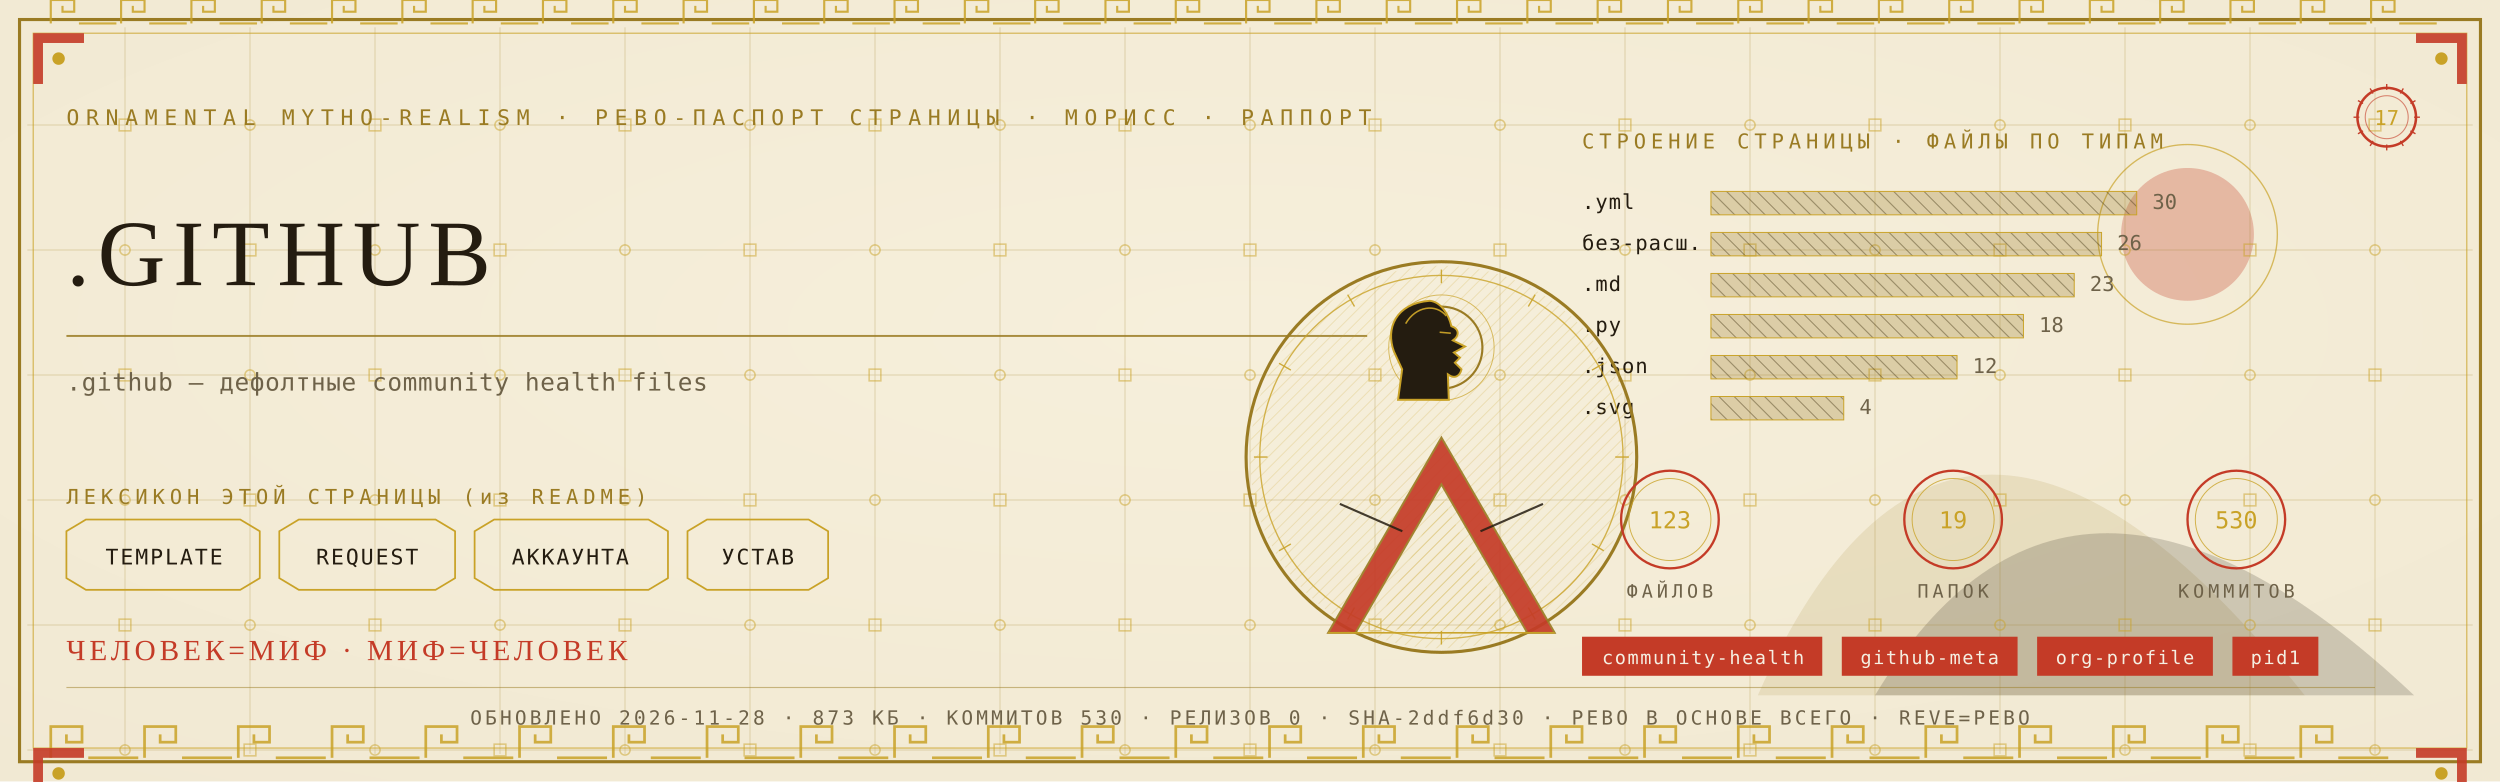
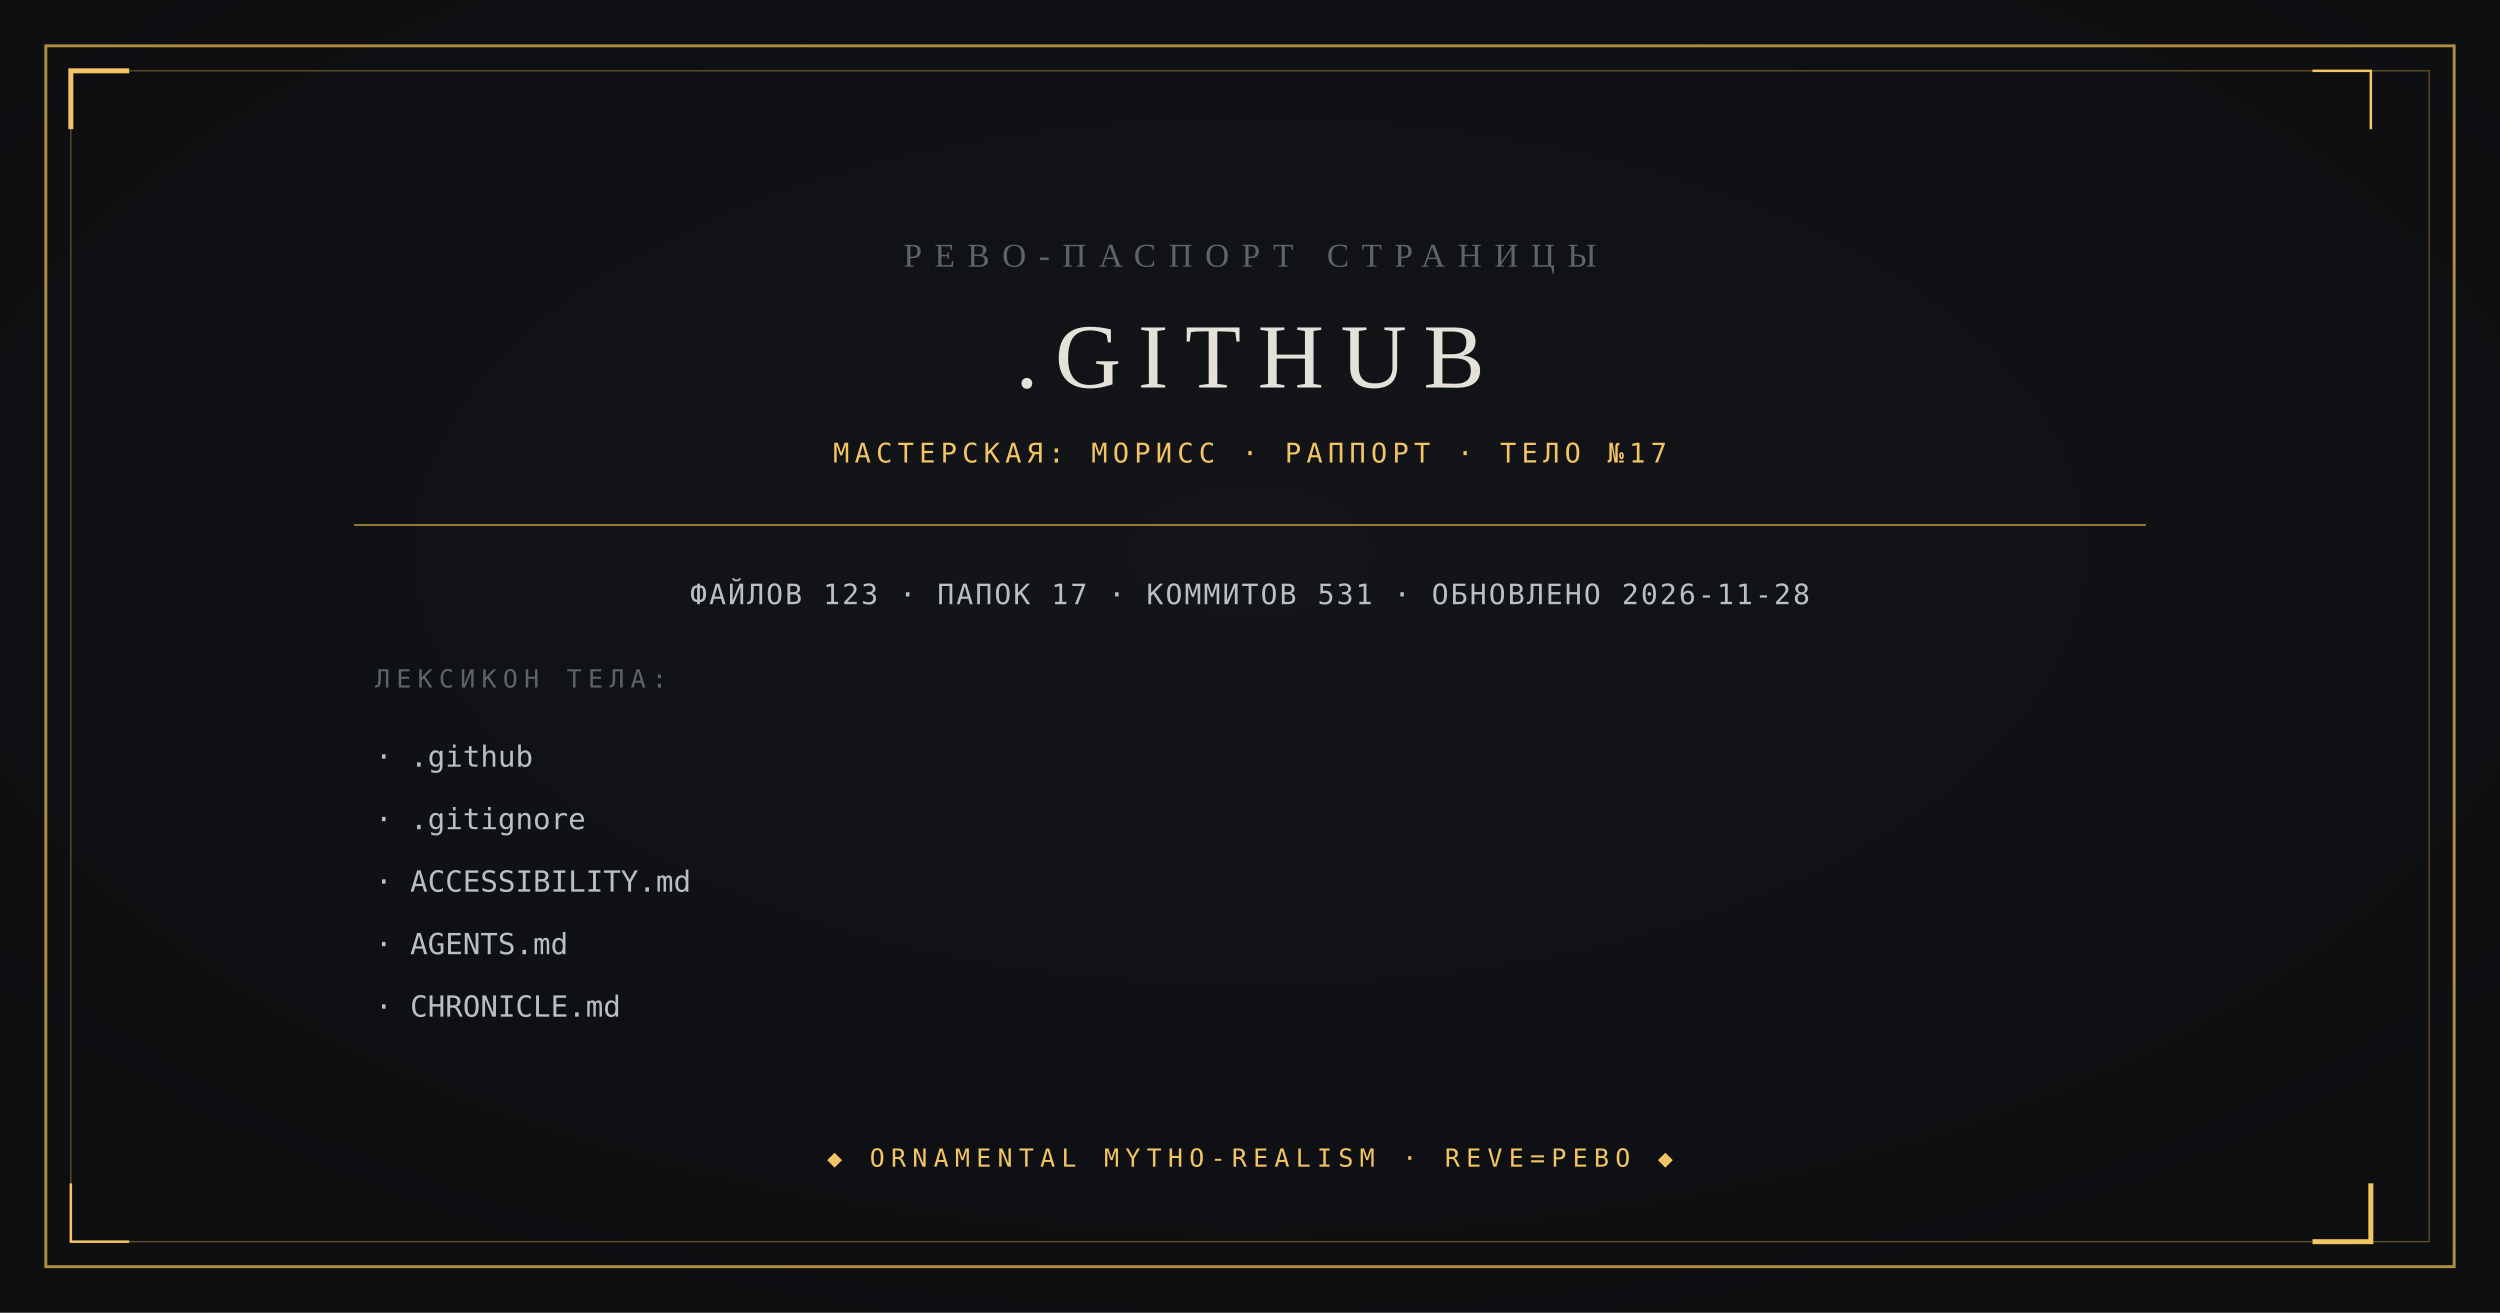
- <svg xmlns="http://www.w3.org/2000/svg" viewBox="0 0 1280 400" width="1280" height="400">
-   <defs>
-     <radialGradient id="rp17" cx="0.5" cy="0.42" r="1.1">
-       <stop offset="0" stop-color="#F6EFDC" />
-       <stop offset="1" stop-color="#EFE6CF" />
-     </radialGradient>
-     <pattern id="hatchm" width="4.2" height="4.2" patternUnits="userSpaceOnUse" patternTransform="rotate(45)">
-       <rect width="4.2" height="4.2" fill="none" />
-       <line x1="0" y1="0" x2="0" y2="4.2" stroke="#C9A227" stroke-width="0.5" />
-     </pattern>
-     <pattern id="hatchv" width="5.5" height="5.5" patternUnits="userSpaceOnUse" patternTransform="rotate(-45)">
-       <rect width="5.5" height="5.5" fill="none" />
-       <line x1="0" y1="0" x2="0" y2="5.5" stroke="#241C10" stroke-width="0.5" />
-     </pattern>
-   </defs>
-   <rect width="1280" height="400" fill="#EFE6CF" />
-   <rect width="1280" height="400" fill="url(#rp17)" opacity="0.94" />
-   <path d="M 900 356 Q 1000 130 1180 356 Z" fill="#9A7B23" opacity="0.14" />
-   <path d="M 960 356 Q 1060 190 1236 356 Z" fill="#241C10" opacity="0.18" />
-   <circle cx="1120" cy="120" r="34" fill="#C43B27" opacity="0.30" />
-   <circle cx="1120" cy="120" r="46" fill="none" stroke="#C9A227" stroke-width="0.7" opacity="0.7" />
-   <g stroke="#9A7B23" stroke-width="0.45" opacity="0.30">
-     <line x1="64" y1="14" x2="64" y2="386" />
-     <line x1="128" y1="14" x2="128" y2="386" />
-     <line x1="192" y1="14" x2="192" y2="386" />
-     <line x1="256" y1="14" x2="256" y2="386" />
-     <line x1="320" y1="14" x2="320" y2="386" />
-     <line x1="384" y1="14" x2="384" y2="386" />
-     <line x1="448" y1="14" x2="448" y2="386" />
-     <line x1="512" y1="14" x2="512" y2="386" />
-     <line x1="576" y1="14" x2="576" y2="386" />
-     <line x1="640" y1="14" x2="640" y2="386" />
-     <line x1="704" y1="14" x2="704" y2="386" />
-     <line x1="768" y1="14" x2="768" y2="386" />
-     <line x1="832" y1="14" x2="832" y2="386" />
-     <line x1="896" y1="14" x2="896" y2="386" />
-     <line x1="960" y1="14" x2="960" y2="386" />
-     <line x1="1024" y1="14" x2="1024" y2="386" />
-     <line x1="1088" y1="14" x2="1088" y2="386" />
-     <line x1="1152" y1="14" x2="1152" y2="386" />
-     <line x1="1216" y1="14" x2="1216" y2="386" />
-     <line x1="14" y1="64" x2="1266" y2="64" />
-     <line x1="14" y1="128" x2="1266" y2="128" />
-     <line x1="14" y1="192" x2="1266" y2="192" />
-     <line x1="14" y1="256" x2="1266" y2="256" />
-     <line x1="14" y1="320" x2="1266" y2="320" />
-     <line x1="14" y1="384" x2="1266" y2="384" />
-   </g>
-   <g fill="none" stroke="#C9A227" stroke-width="0.8" opacity="0.5">
-     <rect x="61" y="61" width="6" height="6" />
-     <circle cx="64" cy="128" r="2.6" />
-     <rect x="61" y="189" width="6" height="6" />
-     <circle cx="64" cy="256" r="2.6" />
-     <rect x="61" y="317" width="6" height="6" />
-     <circle cx="64" cy="384" r="2.6" />
-     <circle cx="128" cy="64" r="2.6" />
-     <rect x="125" y="125" width="6" height="6" />
-     <circle cx="128" cy="192" r="2.6" />
-     <rect x="125" y="253" width="6" height="6" />
-     <circle cx="128" cy="320" r="2.6" />
-     <rect x="125" y="381" width="6" height="6" />
-     <rect x="189" y="61" width="6" height="6" />
-     <circle cx="192" cy="128" r="2.6" />
-     <rect x="189" y="189" width="6" height="6" />
-     <circle cx="192" cy="256" r="2.6" />
-     <rect x="189" y="317" width="6" height="6" />
-     <circle cx="192" cy="384" r="2.6" />
-     <circle cx="256" cy="64" r="2.6" />
-     <rect x="253" y="125" width="6" height="6" />
-     <circle cx="256" cy="192" r="2.6" />
-     <rect x="253" y="253" width="6" height="6" />
-     <circle cx="256" cy="320" r="2.6" />
-     <rect x="253" y="381" width="6" height="6" />
-     <rect x="317" y="61" width="6" height="6" />
-     <circle cx="320" cy="128" r="2.6" />
-     <rect x="317" y="189" width="6" height="6" />
-     <circle cx="320" cy="256" r="2.6" />
-     <rect x="317" y="317" width="6" height="6" />
-     <circle cx="320" cy="384" r="2.6" />
-     <circle cx="384" cy="64" r="2.6" />
-     <rect x="381" y="125" width="6" height="6" />
-     <circle cx="384" cy="192" r="2.6" />
-     <rect x="381" y="253" width="6" height="6" />
-     <circle cx="384" cy="320" r="2.6" />
-     <rect x="381" y="381" width="6" height="6" />
-     <rect x="445" y="61" width="6" height="6" />
-     <circle cx="448" cy="128" r="2.6" />
-     <rect x="445" y="189" width="6" height="6" />
-     <circle cx="448" cy="256" r="2.6" />
-     <rect x="445" y="317" width="6" height="6" />
-     <circle cx="448" cy="384" r="2.6" />
-     <circle cx="512" cy="64" r="2.6" />
-     <rect x="509" y="125" width="6" height="6" />
-     <circle cx="512" cy="192" r="2.6" />
-     <rect x="509" y="253" width="6" height="6" />
-     <circle cx="512" cy="320" r="2.6" />
-     <rect x="509" y="381" width="6" height="6" />
-     <rect x="573" y="61" width="6" height="6" />
-     <circle cx="576" cy="128" r="2.6" />
-     <rect x="573" y="189" width="6" height="6" />
-     <circle cx="576" cy="256" r="2.6" />
-     <rect x="573" y="317" width="6" height="6" />
-     <circle cx="576" cy="384" r="2.6" />
-     <circle cx="640" cy="64" r="2.6" />
-     <rect x="637" y="125" width="6" height="6" />
-     <circle cx="640" cy="192" r="2.6" />
-     <rect x="637" y="253" width="6" height="6" />
-     <circle cx="640" cy="320" r="2.6" />
-     <rect x="637" y="381" width="6" height="6" />
-     <rect x="701" y="61" width="6" height="6" />
-     <circle cx="704" cy="128" r="2.6" />
-     <rect x="701" y="189" width="6" height="6" />
-     <circle cx="704" cy="256" r="2.6" />
-     <rect x="701" y="317" width="6" height="6" />
-     <circle cx="704" cy="384" r="2.6" />
-     <circle cx="768" cy="64" r="2.6" />
-     <rect x="765" y="125" width="6" height="6" />
-     <circle cx="768" cy="192" r="2.6" />
-     <rect x="765" y="253" width="6" height="6" />
-     <circle cx="768" cy="320" r="2.6" />
-     <rect x="765" y="381" width="6" height="6" />
-     <rect x="829" y="61" width="6" height="6" />
-     <circle cx="832" cy="128" r="2.6" />
-     <rect x="829" y="189" width="6" height="6" />
-     <circle cx="832" cy="256" r="2.6" />
-     <rect x="829" y="317" width="6" height="6" />
-     <circle cx="832" cy="384" r="2.6" />
-     <circle cx="896" cy="64" r="2.6" />
-     <rect x="893" y="125" width="6" height="6" />
-     <circle cx="896" cy="192" r="2.6" />
-     <rect x="893" y="253" width="6" height="6" />
-     <circle cx="896" cy="320" r="2.6" />
-     <rect x="893" y="381" width="6" height="6" />
-     <rect x="957" y="61" width="6" height="6" />
-     <circle cx="960" cy="128" r="2.6" />
-     <rect x="957" y="189" width="6" height="6" />
-     <circle cx="960" cy="256" r="2.6" />
-     <rect x="957" y="317" width="6" height="6" />
-     <circle cx="960" cy="384" r="2.6" />
-     <circle cx="1024" cy="64" r="2.6" />
-     <rect x="1021" y="125" width="6" height="6" />
-     <circle cx="1024" cy="192" r="2.6" />
-     <rect x="1021" y="253" width="6" height="6" />
-     <circle cx="1024" cy="320" r="2.6" />
-     <rect x="1021" y="381" width="6" height="6" />
-     <rect x="1085" y="61" width="6" height="6" />
-     <circle cx="1088" cy="128" r="2.6" />
-     <rect x="1085" y="189" width="6" height="6" />
-     <circle cx="1088" cy="256" r="2.6" />
-     <rect x="1085" y="317" width="6" height="6" />
-     <circle cx="1088" cy="384" r="2.6" />
-     <circle cx="1152" cy="64" r="2.6" />
-     <rect x="1149" y="125" width="6" height="6" />
-     <circle cx="1152" cy="192" r="2.6" />
-     <rect x="1149" y="253" width="6" height="6" />
-     <circle cx="1152" cy="320" r="2.6" />
-     <rect x="1149" y="381" width="6" height="6" />
-     <rect x="1213" y="61" width="6" height="6" />
-     <circle cx="1216" cy="128" r="2.6" />
-     <rect x="1213" y="189" width="6" height="6" />
-     <circle cx="1216" cy="256" r="2.6" />
-     <rect x="1213" y="317" width="6" height="6" />
-     <circle cx="1216" cy="384" r="2.6" />
-   </g>
-   <rect x="10" y="10" width="1260" height="380" fill="none" stroke="#9A7B23" stroke-width="1.6" />
-   <rect x="17" y="17" width="1246" height="366" fill="none" stroke="#C9A227" stroke-width="0.6" opacity="0.75" />
-   <g fill="none" stroke="#C9A227" stroke-width="1.4" opacity="0.85">
-     <path d="M 26 388 L 26 372 L 42 372 L 42 380.0 L 34.0 380.0 L 34.0 376.0" />
-     <line x1="45.2" y1="388" x2="70.8" y2="388" />
-     <path d="M 74 388 L 74 372 L 90 372 L 90 380.0 L 82.0 380.0 L 82.0 376.0" />
-     <line x1="93.2" y1="388" x2="118.8" y2="388" />
-     <path d="M 122 388 L 122 372 L 138 372 L 138 380.0 L 130.0 380.0 L 130.0 376.0" />
-     <line x1="141.2" y1="388" x2="166.8" y2="388" />
-     <path d="M 170 388 L 170 372 L 186 372 L 186 380.0 L 178.0 380.0 L 178.0 376.0" />
-     <line x1="189.2" y1="388" x2="214.8" y2="388" />
-     <path d="M 218 388 L 218 372 L 234 372 L 234 380.0 L 226.0 380.0 L 226.0 376.0" />
-     <line x1="237.2" y1="388" x2="262.8" y2="388" />
-     <path d="M 266 388 L 266 372 L 282 372 L 282 380.0 L 274.0 380.0 L 274.0 376.0" />
-     <line x1="285.2" y1="388" x2="310.8" y2="388" />
-     <path d="M 314 388 L 314 372 L 330 372 L 330 380.0 L 322.0 380.0 L 322.0 376.0" />
-     <line x1="333.2" y1="388" x2="358.8" y2="388" />
-     <path d="M 362 388 L 362 372 L 378 372 L 378 380.0 L 370.0 380.0 L 370.0 376.0" />
-     <line x1="381.2" y1="388" x2="406.8" y2="388" />
-     <path d="M 410 388 L 410 372 L 426 372 L 426 380.0 L 418.0 380.0 L 418.0 376.0" />
-     <line x1="429.2" y1="388" x2="454.8" y2="388" />
-     <path d="M 458 388 L 458 372 L 474 372 L 474 380.0 L 466.0 380.0 L 466.0 376.0" />
-     <line x1="477.2" y1="388" x2="502.8" y2="388" />
-     <path d="M 506 388 L 506 372 L 522 372 L 522 380.0 L 514.0 380.0 L 514.0 376.0" />
-     <line x1="525.2" y1="388" x2="550.8" y2="388" />
-     <path d="M 554 388 L 554 372 L 570 372 L 570 380.0 L 562.0 380.0 L 562.0 376.0" />
-     <line x1="573.2" y1="388" x2="598.8" y2="388" />
-     <path d="M 602 388 L 602 372 L 618 372 L 618 380.0 L 610.0 380.0 L 610.0 376.0" />
-     <line x1="621.2" y1="388" x2="646.8" y2="388" />
-     <path d="M 650 388 L 650 372 L 666 372 L 666 380.0 L 658.0 380.0 L 658.0 376.0" />
-     <line x1="669.2" y1="388" x2="694.8" y2="388" />
-     <path d="M 698 388 L 698 372 L 714 372 L 714 380.0 L 706.0 380.0 L 706.0 376.0" />
-     <line x1="717.2" y1="388" x2="742.8" y2="388" />
-     <path d="M 746 388 L 746 372 L 762 372 L 762 380.0 L 754.0 380.0 L 754.0 376.0" />
-     <line x1="765.2" y1="388" x2="790.8" y2="388" />
-     <path d="M 794 388 L 794 372 L 810 372 L 810 380.0 L 802.0 380.0 L 802.0 376.0" />
-     <line x1="813.2" y1="388" x2="838.8" y2="388" />
-     <path d="M 842 388 L 842 372 L 858 372 L 858 380.0 L 850.0 380.0 L 850.0 376.0" />
-     <line x1="861.2" y1="388" x2="886.8" y2="388" />
-     <path d="M 890 388 L 890 372 L 906 372 L 906 380.0 L 898.0 380.0 L 898.0 376.0" />
-     <line x1="909.2" y1="388" x2="934.8" y2="388" />
-     <path d="M 938 388 L 938 372 L 954 372 L 954 380.0 L 946.0 380.0 L 946.0 376.0" />
-     <line x1="957.2" y1="388" x2="982.8" y2="388" />
-     <path d="M 986 388 L 986 372 L 1002 372 L 1002 380.0 L 994.0 380.0 L 994.0 376.0" />
-     <line x1="1005.2" y1="388" x2="1030.8" y2="388" />
-     <path d="M 1034 388 L 1034 372 L 1050 372 L 1050 380.0 L 1042.0 380.0 L 1042.0 376.0" />
-     <line x1="1053.2" y1="388" x2="1078.8" y2="388" />
-     <path d="M 1082 388 L 1082 372 L 1098 372 L 1098 380.0 L 1090.0 380.0 L 1090.0 376.0" />
-     <line x1="1101.2" y1="388" x2="1126.8" y2="388" />
-     <path d="M 1130 388 L 1130 372 L 1146 372 L 1146 380.0 L 1138.0 380.0 L 1138.0 376.0" />
-     <line x1="1149.2" y1="388" x2="1174.8" y2="388" />
-     <path d="M 1178 388 L 1178 372 L 1194 372 L 1194 380.0 L 1186.0 380.0 L 1186.0 376.0" />
-     <line x1="1197.2" y1="388" x2="1222.8" y2="388" />
-   </g>
-   <g fill="none" stroke="#C9A227" stroke-width="1.1" opacity="0.85">
-     <path d="M 26 12 L 26 0 L 38 0 L 38 6.0 L 32.0 6.0 L 32.0 3.0" />
-     <line x1="40.4" y1="12" x2="59.6" y2="12" />
-     <path d="M 62 12 L 62 0 L 74 0 L 74 6.0 L 68.0 6.0 L 68.0 3.0" />
-     <line x1="76.4" y1="12" x2="95.6" y2="12" />
-     <path d="M 98 12 L 98 0 L 110 0 L 110 6.0 L 104.0 6.0 L 104.0 3.0" />
-     <line x1="112.4" y1="12" x2="131.6" y2="12" />
-     <path d="M 134 12 L 134 0 L 146 0 L 146 6.0 L 140.0 6.0 L 140.0 3.0" />
-     <line x1="148.4" y1="12" x2="167.6" y2="12" />
-     <path d="M 170 12 L 170 0 L 182 0 L 182 6.0 L 176.0 6.0 L 176.0 3.0" />
-     <line x1="184.4" y1="12" x2="203.6" y2="12" />
-     <path d="M 206 12 L 206 0 L 218 0 L 218 6.0 L 212.0 6.0 L 212.0 3.0" />
-     <line x1="220.4" y1="12" x2="239.6" y2="12" />
-     <path d="M 242 12 L 242 0 L 254 0 L 254 6.0 L 248.0 6.0 L 248.0 3.0" />
-     <line x1="256.4" y1="12" x2="275.6" y2="12" />
-     <path d="M 278 12 L 278 0 L 290 0 L 290 6.0 L 284.0 6.0 L 284.0 3.0" />
-     <line x1="292.4" y1="12" x2="311.6" y2="12" />
-     <path d="M 314 12 L 314 0 L 326 0 L 326 6.0 L 320.0 6.0 L 320.0 3.0" />
-     <line x1="328.4" y1="12" x2="347.6" y2="12" />
-     <path d="M 350 12 L 350 0 L 362 0 L 362 6.0 L 356.0 6.0 L 356.0 3.0" />
-     <line x1="364.4" y1="12" x2="383.6" y2="12" />
-     <path d="M 386 12 L 386 0 L 398 0 L 398 6.0 L 392.0 6.0 L 392.0 3.0" />
-     <line x1="400.4" y1="12" x2="419.6" y2="12" />
-     <path d="M 422 12 L 422 0 L 434 0 L 434 6.0 L 428.0 6.0 L 428.0 3.0" />
-     <line x1="436.4" y1="12" x2="455.6" y2="12" />
-     <path d="M 458 12 L 458 0 L 470 0 L 470 6.0 L 464.0 6.0 L 464.0 3.0" />
-     <line x1="472.4" y1="12" x2="491.6" y2="12" />
-     <path d="M 494 12 L 494 0 L 506 0 L 506 6.0 L 500.0 6.0 L 500.0 3.0" />
-     <line x1="508.4" y1="12" x2="527.6" y2="12" />
-     <path d="M 530 12 L 530 0 L 542 0 L 542 6.0 L 536.0 6.0 L 536.0 3.0" />
-     <line x1="544.4" y1="12" x2="563.6" y2="12" />
-     <path d="M 566 12 L 566 0 L 578 0 L 578 6.0 L 572.0 6.0 L 572.0 3.0" />
-     <line x1="580.4" y1="12" x2="599.6" y2="12" />
-     <path d="M 602 12 L 602 0 L 614 0 L 614 6.0 L 608.0 6.0 L 608.0 3.0" />
-     <line x1="616.4" y1="12" x2="635.6" y2="12" />
-     <path d="M 638 12 L 638 0 L 650 0 L 650 6.0 L 644.0 6.0 L 644.0 3.0" />
-     <line x1="652.4" y1="12" x2="671.6" y2="12" />
-     <path d="M 674 12 L 674 0 L 686 0 L 686 6.0 L 680.0 6.0 L 680.0 3.0" />
-     <line x1="688.4" y1="12" x2="707.6" y2="12" />
-     <path d="M 710 12 L 710 0 L 722 0 L 722 6.0 L 716.0 6.0 L 716.0 3.0" />
-     <line x1="724.4" y1="12" x2="743.6" y2="12" />
-     <path d="M 746 12 L 746 0 L 758 0 L 758 6.0 L 752.0 6.0 L 752.0 3.0" />
-     <line x1="760.4" y1="12" x2="779.6" y2="12" />
-     <path d="M 782 12 L 782 0 L 794 0 L 794 6.0 L 788.0 6.0 L 788.0 3.0" />
-     <line x1="796.4" y1="12" x2="815.6" y2="12" />
-     <path d="M 818 12 L 818 0 L 830 0 L 830 6.0 L 824.0 6.0 L 824.0 3.0" />
-     <line x1="832.4" y1="12" x2="851.6" y2="12" />
-     <path d="M 854 12 L 854 0 L 866 0 L 866 6.0 L 860.0 6.0 L 860.0 3.0" />
-     <line x1="868.4" y1="12" x2="887.6" y2="12" />
-     <path d="M 890 12 L 890 0 L 902 0 L 902 6.0 L 896.0 6.0 L 896.0 3.0" />
-     <line x1="904.4" y1="12" x2="923.6" y2="12" />
-     <path d="M 926 12 L 926 0 L 938 0 L 938 6.0 L 932.0 6.0 L 932.0 3.0" />
-     <line x1="940.4" y1="12" x2="959.6" y2="12" />
-     <path d="M 962 12 L 962 0 L 974 0 L 974 6.0 L 968.0 6.0 L 968.0 3.0" />
-     <line x1="976.4" y1="12" x2="995.6" y2="12" />
-     <path d="M 998 12 L 998 0 L 1010 0 L 1010 6.0 L 1004.0 6.0 L 1004.0 3.0" />
-     <line x1="1012.4" y1="12" x2="1031.6" y2="12" />
-     <path d="M 1034 12 L 1034 0 L 1046 0 L 1046 6.0 L 1040.0 6.0 L 1040.0 3.0" />
-     <line x1="1048.4" y1="12" x2="1067.6" y2="12" />
-     <path d="M 1070 12 L 1070 0 L 1082 0 L 1082 6.0 L 1076.0 6.0 L 1076.0 3.0" />
-     <line x1="1084.4" y1="12" x2="1103.6" y2="12" />
-     <path d="M 1106 12 L 1106 0 L 1118 0 L 1118 6.0 L 1112.0 6.0 L 1112.0 3.0" />
-     <line x1="1120.4" y1="12" x2="1139.6" y2="12" />
-     <path d="M 1142 12 L 1142 0 L 1154 0 L 1154 6.0 L 1148.0 6.0 L 1148.0 3.0" />
-     <line x1="1156.4" y1="12" x2="1175.6" y2="12" />
-     <path d="M 1178 12 L 1178 0 L 1190 0 L 1190 6.0 L 1184.0 6.0 L 1184.0 3.0" />
-     <line x1="1192.4" y1="12" x2="1211.6" y2="12" />
-     <path d="M 1214 12 L 1214 0 L 1226 0 L 1226 6.0 L 1220.0 6.0 L 1220.0 3.0" />
-     <line x1="1228.4" y1="12" x2="1247.6" y2="12" />
-   </g>
-   <g transform="translate(17,17) scale(1,1)">
-     <path d="M 0 0 L 26 0 L 26 5 L 5 5 L 5 26 L 0 26 Z" fill="#C43B27" opacity="0.9" />
-     <circle cx="13" cy="13" r="3.2" fill="#C9A227" />
-   </g>
-   <g transform="translate(1263,17) scale(-1,1)">
-     <path d="M 0 0 L 26 0 L 26 5 L 5 5 L 5 26 L 0 26 Z" fill="#C43B27" opacity="0.9" />
-     <circle cx="13" cy="13" r="3.2" fill="#C9A227" />
-   </g>
-   <g transform="translate(17,383) scale(1,1)">
-     <path d="M 0 0 L 26 0 L 26 5 L 5 5 L 5 26 L 0 26 Z" fill="#C43B27" opacity="0.9" />
-     <circle cx="13" cy="13" r="3.2" fill="#C9A227" />
-   </g>
-   <g transform="translate(1263,383) scale(-1,1)">
-     <path d="M 0 0 L 26 0 L 26 5 L 5 5 L 5 26 L 0 26 Z" fill="#C43B27" opacity="0.9" />
-     <circle cx="13" cy="13" r="3.2" fill="#C9A227" />
-   </g>
-   <text x="34" y="64" font-family="'Cascadia Mono', ui-monospace, Consolas, monospace" font-size="11" fill="#9A7B23" letter-spacing="3.4">ORNAMENTAL MYTHO-REALISM · РЕВО-ПАСПОРТ СТРАНИЦЫ · МОРИСС · РАППОРТ</text>
-   <g transform="translate(1222,60)">
-     <circle r="15" fill="none" stroke="#C43B27" stroke-width="1.3" />
-     <circle r="11" fill="none" stroke="#C43B27" stroke-width="0.55" opacity="0.6" />
-     <text y="4" text-anchor="middle" font-family="'Cascadia Mono', ui-monospace, Consolas, monospace" font-size="10.5" fill="#C9A227">17</text>
-     <g stroke="#C43B27" stroke-width="0.7">
-       <line x1="0" y1="-17" x2="0" y2="-14" transform="rotate(0)" />
-       <line x1="0" y1="-17" x2="0" y2="-14" transform="rotate(30)" />
-       <line x1="0" y1="-17" x2="0" y2="-14" transform="rotate(60)" />
-       <line x1="0" y1="-17" x2="0" y2="-14" transform="rotate(90)" />
-       <line x1="0" y1="-17" x2="0" y2="-14" transform="rotate(120)" />
-       <line x1="0" y1="-17" x2="0" y2="-14" transform="rotate(150)" />
-       <line x1="0" y1="-17" x2="0" y2="-14" transform="rotate(180)" />
-       <line x1="0" y1="-17" x2="0" y2="-14" transform="rotate(210)" />
-       <line x1="0" y1="-17" x2="0" y2="-14" transform="rotate(240)" />
-       <line x1="0" y1="-17" x2="0" y2="-14" transform="rotate(270)" />
-       <line x1="0" y1="-17" x2="0" y2="-14" transform="rotate(300)" />
-       <line x1="0" y1="-17" x2="0" y2="-14" transform="rotate(330)" />
-     </g>
-   </g>
-   <text x="34" y="146" font-family="Georgia, 'Times New Roman', serif" font-size="48.0" fill="#241C10" letter-spacing="4">.GITHUB</text>
-   <line x1="34" y1="172" x2="700" y2="172" stroke="#9A7B23" stroke-width="1" opacity="0.85" />
-   <text x="34" y="200" font-family="'Cascadia Mono', ui-monospace, Consolas, monospace" font-size="12.5" fill="#6E6249" letter-spacing="0.3">.github — дефолтные community health files</text>
-   <text x="34" y="258" font-family="'Cascadia Mono', ui-monospace, Consolas, monospace" font-size="10.5" fill="#9A7B23" letter-spacing="2.5">ЛЕКСИКОН ЭТОЙ СТРАНИЦЫ (из README)</text>
-   <path d="M 34 272 L 44 266 L 123 266 L 133 272 L 133 296 L 123 302 L 44 302 L 34 296 Z" fill="none" stroke="#C9A227" stroke-width="0.9" />
-   <text x="84" y="289" text-anchor="middle" font-family="'Cascadia Mono', ui-monospace, Consolas, monospace" font-size="11" fill="#241C10" letter-spacing="1">TEMPLATE</text>
-   <path d="M 143 272 L 153 266 L 223 266 L 233 272 L 233 296 L 223 302 L 153 302 L 143 296 Z" fill="none" stroke="#C9A227" stroke-width="0.9" />
-   <text x="188" y="289" text-anchor="middle" font-family="'Cascadia Mono', ui-monospace, Consolas, monospace" font-size="11" fill="#241C10" letter-spacing="1">REQUEST</text>
-   <path d="M 243 272 L 253 266 L 332 266 L 342 272 L 342 296 L 332 302 L 253 302 L 243 296 Z" fill="none" stroke="#C9A227" stroke-width="0.9" />
-   <text x="292" y="289" text-anchor="middle" font-family="'Cascadia Mono', ui-monospace, Consolas, monospace" font-size="11" fill="#241C10" letter-spacing="1">АККАУНТА</text>
-   <path d="M 352 272 L 362 266 L 414 266 L 424 272 L 424 296 L 414 302 L 362 302 L 352 296 Z" fill="none" stroke="#C9A227" stroke-width="0.9" />
-   <text x="388" y="289" text-anchor="middle" font-family="'Cascadia Mono', ui-monospace, Consolas, monospace" font-size="11" fill="#241C10" letter-spacing="1">УСТАВ</text>
-   <text x="810" y="76" font-family="'Cascadia Mono', ui-monospace, Consolas, monospace" font-size="10.5" fill="#9A7B23" letter-spacing="2.5">СТРОЕНИЕ СТРАНИЦЫ · ФАЙЛЫ ПО ТИПАМ</text>
-   <text x="810" y="107" font-family="'Cascadia Mono', ui-monospace, Consolas, monospace" font-size="10.5" fill="#241C10" letter-spacing="0.5">.yml</text>
-   <rect x="876" y="98" width="218" height="12" fill="url(#hatchv)" opacity="0.9" />
-   <rect x="876" y="98" width="218" height="12" fill="#9A7B23" opacity="0.28" />
-   <rect x="876" y="98" width="218" height="12" fill="none" stroke="#C9A227" stroke-width="0.5" />
-   <text x="1102" y="107" font-family="'Cascadia Mono', ui-monospace, Consolas, monospace" font-size="10.5" fill="#6E6249">30</text>
-   <text x="810" y="128" font-family="'Cascadia Mono', ui-monospace, Consolas, monospace" font-size="10.5" fill="#241C10" letter-spacing="0.5">без-расш.</text>
-   <rect x="876" y="119" width="200" height="12" fill="url(#hatchv)" opacity="0.9" />
-   <rect x="876" y="119" width="200" height="12" fill="#9A7B23" opacity="0.28" />
-   <rect x="876" y="119" width="200" height="12" fill="none" stroke="#C9A227" stroke-width="0.5" />
-   <text x="1084" y="128" font-family="'Cascadia Mono', ui-monospace, Consolas, monospace" font-size="10.5" fill="#6E6249">26</text>
-   <text x="810" y="149" font-family="'Cascadia Mono', ui-monospace, Consolas, monospace" font-size="10.5" fill="#241C10" letter-spacing="0.5">.md</text>
-   <rect x="876" y="140" width="186" height="12" fill="url(#hatchv)" opacity="0.9" />
-   <rect x="876" y="140" width="186" height="12" fill="#9A7B23" opacity="0.28" />
-   <rect x="876" y="140" width="186" height="12" fill="none" stroke="#C9A227" stroke-width="0.5" />
-   <text x="1070" y="149" font-family="'Cascadia Mono', ui-monospace, Consolas, monospace" font-size="10.5" fill="#6E6249">23</text>
-   <text x="810" y="170" font-family="'Cascadia Mono', ui-monospace, Consolas, monospace" font-size="10.5" fill="#241C10" letter-spacing="0.5">.py</text>
-   <rect x="876" y="161" width="160" height="12" fill="url(#hatchv)" opacity="0.9" />
-   <rect x="876" y="161" width="160" height="12" fill="#9A7B23" opacity="0.28" />
-   <rect x="876" y="161" width="160" height="12" fill="none" stroke="#C9A227" stroke-width="0.5" />
-   <text x="1044" y="170" font-family="'Cascadia Mono', ui-monospace, Consolas, monospace" font-size="10.5" fill="#6E6249">18</text>
-   <text x="810" y="191" font-family="'Cascadia Mono', ui-monospace, Consolas, monospace" font-size="10.5" fill="#241C10" letter-spacing="0.5">.json</text>
-   <rect x="876" y="182" width="126" height="12" fill="url(#hatchv)" opacity="0.9" />
-   <rect x="876" y="182" width="126" height="12" fill="#9A7B23" opacity="0.28" />
-   <rect x="876" y="182" width="126" height="12" fill="none" stroke="#C9A227" stroke-width="0.5" />
-   <text x="1010" y="191" font-family="'Cascadia Mono', ui-monospace, Consolas, monospace" font-size="10.5" fill="#6E6249">12</text>
-   <text x="810" y="212" font-family="'Cascadia Mono', ui-monospace, Consolas, monospace" font-size="10.5" fill="#241C10" letter-spacing="0.5">.svg</text>
-   <rect x="876" y="203" width="68" height="12" fill="url(#hatchv)" opacity="0.9" />
-   <rect x="876" y="203" width="68" height="12" fill="#9A7B23" opacity="0.28" />
-   <rect x="876" y="203" width="68" height="12" fill="none" stroke="#C9A227" stroke-width="0.5" />
-   <text x="952" y="212" font-family="'Cascadia Mono', ui-monospace, Consolas, monospace" font-size="10.5" fill="#6E6249">4</text>
-   <g transform="translate(738,234)">
-     <circle r="100" fill="none" stroke="#9A7B23" stroke-width="1.6" />
-     <circle r="93" fill="none" stroke="#C9A227" stroke-width="0.7" opacity="0.8" />
-     <circle r="98" fill="url(#hatchm)" opacity="0.4" />
-     <g stroke="#C9A227" stroke-width="0.7" opacity="0.9">
-       <line x1="0" y1="-96" x2="0" y2="-89" transform="rotate(0)" />
-       <line x1="0" y1="-96" x2="0" y2="-89" transform="rotate(30)" />
-       <line x1="0" y1="-96" x2="0" y2="-89" transform="rotate(60)" />
-       <line x1="0" y1="-96" x2="0" y2="-89" transform="rotate(90)" />
-       <line x1="0" y1="-96" x2="0" y2="-89" transform="rotate(120)" />
-       <line x1="0" y1="-96" x2="0" y2="-89" transform="rotate(150)" />
-       <line x1="0" y1="-96" x2="0" y2="-89" transform="rotate(180)" />
-       <line x1="0" y1="-96" x2="0" y2="-89" transform="rotate(210)" />
-       <line x1="0" y1="-96" x2="0" y2="-89" transform="rotate(240)" />
-       <line x1="0" y1="-96" x2="0" y2="-89" transform="rotate(270)" />
-       <line x1="0" y1="-96" x2="0" y2="-89" transform="rotate(300)" />
-       <line x1="0" y1="-96" x2="0" y2="-89" transform="rotate(330)" />
-     </g>
-     <circle cy="-56" r="21" fill="none" stroke="#9A7B23" stroke-width="1.1" />
-     <circle cy="-56" r="27" fill="none" stroke="#C9A227" stroke-width="0.5" opacity="0.7" />
-     <path d="M -6.0 -80.0 C -23.5 -78.7 -28.7 -65.7 -24.3 -54.0 L -20.1 -44.9 L -22.2 -29.3 L 3.8 -29.3 L 3.3 -42.3 C 6.9 -39.7 9.5 -41.5 10.3 -44.9 L 6.9 -48.3 L 9.5 -50.9 L 6.4 -53.5 L 12.1 -56.6 L 5.9 -59.7 C 9.5 -62.3 9.0 -65.7 5.1 -67.0 C 3.8 -72.7 -0.1 -79.5 -6.0 -80.0 Z" fill="#241C10" stroke="#C9A227" stroke-width="1.0" />
-     <g fill="none" stroke="#C9A227" stroke-width="0.8" opacity="0.95">
-       <path d="M -18.3 -68.3 C -13.1 -77.4 -2.7 -78.7 2.5 -72.2" />
-       <path d="M -0.9 -63.9 L 4.8 -63.4" />
-     </g>
-     <path d="M -58.0 90.0 L 0 -10.0 L 58.0 90.0 L 44.0 90.0 L 0 14.0 L -44.0 90.0 Z" fill="#C43B27" opacity="0.92" stroke="#9A7B23" stroke-width="1.0" />
-     <path d="M -34.0 88.0 L 0 20.0 L 34.0 88.0" fill="url(#hatchm)" opacity="0.5" stroke="none" />
-     <path d="M -58.0 90.0 L 58.0 90.0" fill="none" stroke="#C9A227" stroke-width="0.8" />
-     <path d="M -52.0 24.0 L -20.0 38.0" fill="none" stroke="#241C10" stroke-width="1.1" opacity="0.85" />
-     <path d="M 52.0 24.0 L 20.0 38.0" fill="none" stroke="#241C10" stroke-width="1.1" opacity="0.85" />
-   </g>
-   <g transform="translate(855,266)">
-     <circle r="25" fill="none" stroke="#C43B27" stroke-width="1.2" />
-     <circle r="21" fill="none" stroke="#C9A227" stroke-width="0.5" opacity="0.8" />
-     <text y="4.5" text-anchor="middle" font-family="'Cascadia Mono', ui-monospace, Consolas, monospace" font-size="12" fill="#C9A227">123</text>
-     <text y="40" text-anchor="middle" font-family="'Cascadia Mono', ui-monospace, Consolas, monospace" font-size="9.5" fill="#6E6249" letter-spacing="2">ФАЙЛОВ</text>
-   </g>
-   <g transform="translate(1000,266)">
-     <circle r="25" fill="none" stroke="#C43B27" stroke-width="1.2" />
-     <circle r="21" fill="none" stroke="#C9A227" stroke-width="0.5" opacity="0.8" />
-     <text y="4.5" text-anchor="middle" font-family="'Cascadia Mono', ui-monospace, Consolas, monospace" font-size="12" fill="#C9A227">19</text>
-     <text y="40" text-anchor="middle" font-family="'Cascadia Mono', ui-monospace, Consolas, monospace" font-size="9.5" fill="#6E6249" letter-spacing="2">ПАПОК</text>
-   </g>
-   <g transform="translate(1145,266)">
-     <circle r="25" fill="none" stroke="#C43B27" stroke-width="1.2" />
-     <circle r="21" fill="none" stroke="#C9A227" stroke-width="0.5" opacity="0.8" />
-     <text y="4.5" text-anchor="middle" font-family="'Cascadia Mono', ui-monospace, Consolas, monospace" font-size="12" fill="#C9A227">530</text>
-     <text y="40" text-anchor="middle" font-family="'Cascadia Mono', ui-monospace, Consolas, monospace" font-size="9.5" fill="#6E6249" letter-spacing="2">КОММИТОВ</text>
-   </g>
-   <rect x="810" y="326" rx="0" width="123" height="20" fill="#C43B27" />
-   <text x="872" y="340" text-anchor="middle" font-family="'Cascadia Mono', ui-monospace, Consolas, monospace" font-size="9.5" fill="#F5EFE2" letter-spacing="0.8">community-health</text>
-   <rect x="943" y="326" rx="0" width="90" height="20" fill="#C43B27" />
-   <text x="988" y="340" text-anchor="middle" font-family="'Cascadia Mono', ui-monospace, Consolas, monospace" font-size="9.5" fill="#F5EFE2" letter-spacing="0.8">github-meta</text>
-   <rect x="1043" y="326" rx="0" width="90" height="20" fill="#C43B27" />
-   <text x="1088" y="340" text-anchor="middle" font-family="'Cascadia Mono', ui-monospace, Consolas, monospace" font-size="9.5" fill="#F5EFE2" letter-spacing="0.8">org-profile</text>
-   <rect x="1143" y="326" rx="0" width="44" height="20" fill="#C43B27" />
-   <text x="1165" y="340" text-anchor="middle" font-family="'Cascadia Mono', ui-monospace, Consolas, monospace" font-size="9.5" fill="#F5EFE2" letter-spacing="0.8">pid1</text>
-   <text x="34" y="338" font-family="Georgia, 'Times New Roman', serif" font-size="15" fill="#C43B27" letter-spacing="2">ЧЕЛОВЕК=МИФ · МИФ=ЧЕЛОВЕК</text>
-   <line x1="34" y1="352" x2="1216" y2="352" stroke="#9A7B23" stroke-width="0.6" opacity="0.5" />
-   <text x="640" y="371" text-anchor="middle" font-family="'Cascadia Mono', ui-monospace, Consolas, monospace" font-size="10" fill="#6E6249" letter-spacing="1.6">ОБНОВЛЕНО 2026-11-28 · 873 КБ · КОММИТОВ 530 · РЕЛИЗОВ 0 · SHA-2ddf6d30 · РЕВО В ОСНОВЕ ВСЕГО · REVE=РЕВО</text>
+ <svg xmlns="http://www.w3.org/2000/svg" viewBox="0 0 1200 630" width="1200" height="630">
+   <rect width="1200" height="630" fill="#0B0C0E" />
+   <radialGradient id="v" cx="0.5" cy="0.42" r="0.95">
+     <stop offset="0" stop-color="#14161A" />
+     <stop offset="1" stop-color="#0B0C0E" />
+   </radialGradient>
+   <rect width="1200" height="630" fill="url(#v)" opacity="0.9" />
+   <rect x="22" y="22" width="1156" height="586" fill="none" stroke="#B08D3E" stroke-width="1.4" />
+   <rect x="34" y="34" width="1132" height="562" fill="none" stroke="#B08D3E" stroke-width="0.6" opacity="0.55" />
+   <path d="M 34 62 L 34 34 L 62 34" fill="none" stroke="#F2C464" stroke-width="2.4" />
+   <path d="M 1138 568 L 1138 596 L 1110 596" fill="none" stroke="#F2C464" stroke-width="2.4" />
+   <path d="M 1138 62 L 1138 34 L 1110 34" fill="none" stroke="#F2C464" stroke-width="1.2" />
+   <path d="M 62 596 L 34 596 L 34 568" fill="none" stroke="#F2C464" stroke-width="1.2" />
+   <text x="600" y="128" text-anchor="middle" font-family="Georgia, 'Times New Roman', serif" font-size="16" fill="#5E646C" letter-spacing="6">РЕВО-ПАСПОРТ СТРАНИЦЫ</text>
+   <text x="600" y="186" text-anchor="middle" font-family="Georgia, 'Times New Roman', serif" font-size="44" fill="#E4E2D8" letter-spacing="8">.GITHUB</text>
+   <text x="600" y="222" text-anchor="middle" font-family="ui-monospace, Consolas, monospace" font-size="13" fill="#F2C464" letter-spacing="2.5">МАСТЕРСКАЯ: МОРИСС · РАППОРТ · ТЕЛО №17</text>
+   <line x1="170" y1="252" x2="1030" y2="252" stroke="#B08D3E" stroke-width="0.8" />
+   <text x="600" y="290" text-anchor="middle" font-family="ui-monospace, Consolas, monospace" font-size="13.5" fill="#B9BFC7" letter-spacing="1">ФАЙЛОВ 123 · ПАПОК 17 · КОММИТОВ 531 · ОБНОВЛЕНО 2026-11-28</text>
+   <text x="180" y="330" font-family="ui-monospace, Consolas, monospace" font-size="12" fill="#5E646C" letter-spacing="3">ЛЕКСИКОН ТЕЛА:</text>
+   <text x="180" y="368" font-family="ui-monospace, Consolas, monospace" font-size="14" fill="#B9BFC7">· .github</text>
+   <text x="180" y="398" font-family="ui-monospace, Consolas, monospace" font-size="14" fill="#B9BFC7">· .gitignore</text>
+   <text x="180" y="428" font-family="ui-monospace, Consolas, monospace" font-size="14" fill="#B9BFC7">· ACCESSIBILITY.md</text>
+   <text x="180" y="458" font-family="ui-monospace, Consolas, monospace" font-size="14" fill="#B9BFC7">· AGENTS.md</text>
+   <text x="180" y="488" font-family="ui-monospace, Consolas, monospace" font-size="14" fill="#B9BFC7">· CHRONICLE.md</text>
+   <text x="600" y="560" text-anchor="middle" font-family="ui-monospace, Consolas, monospace" font-size="12" fill="#F2C464" letter-spacing="3">◆ ORNAMENTAL MYTHO-REALISM · REVE=РЕВО ◆</text>
</svg>
